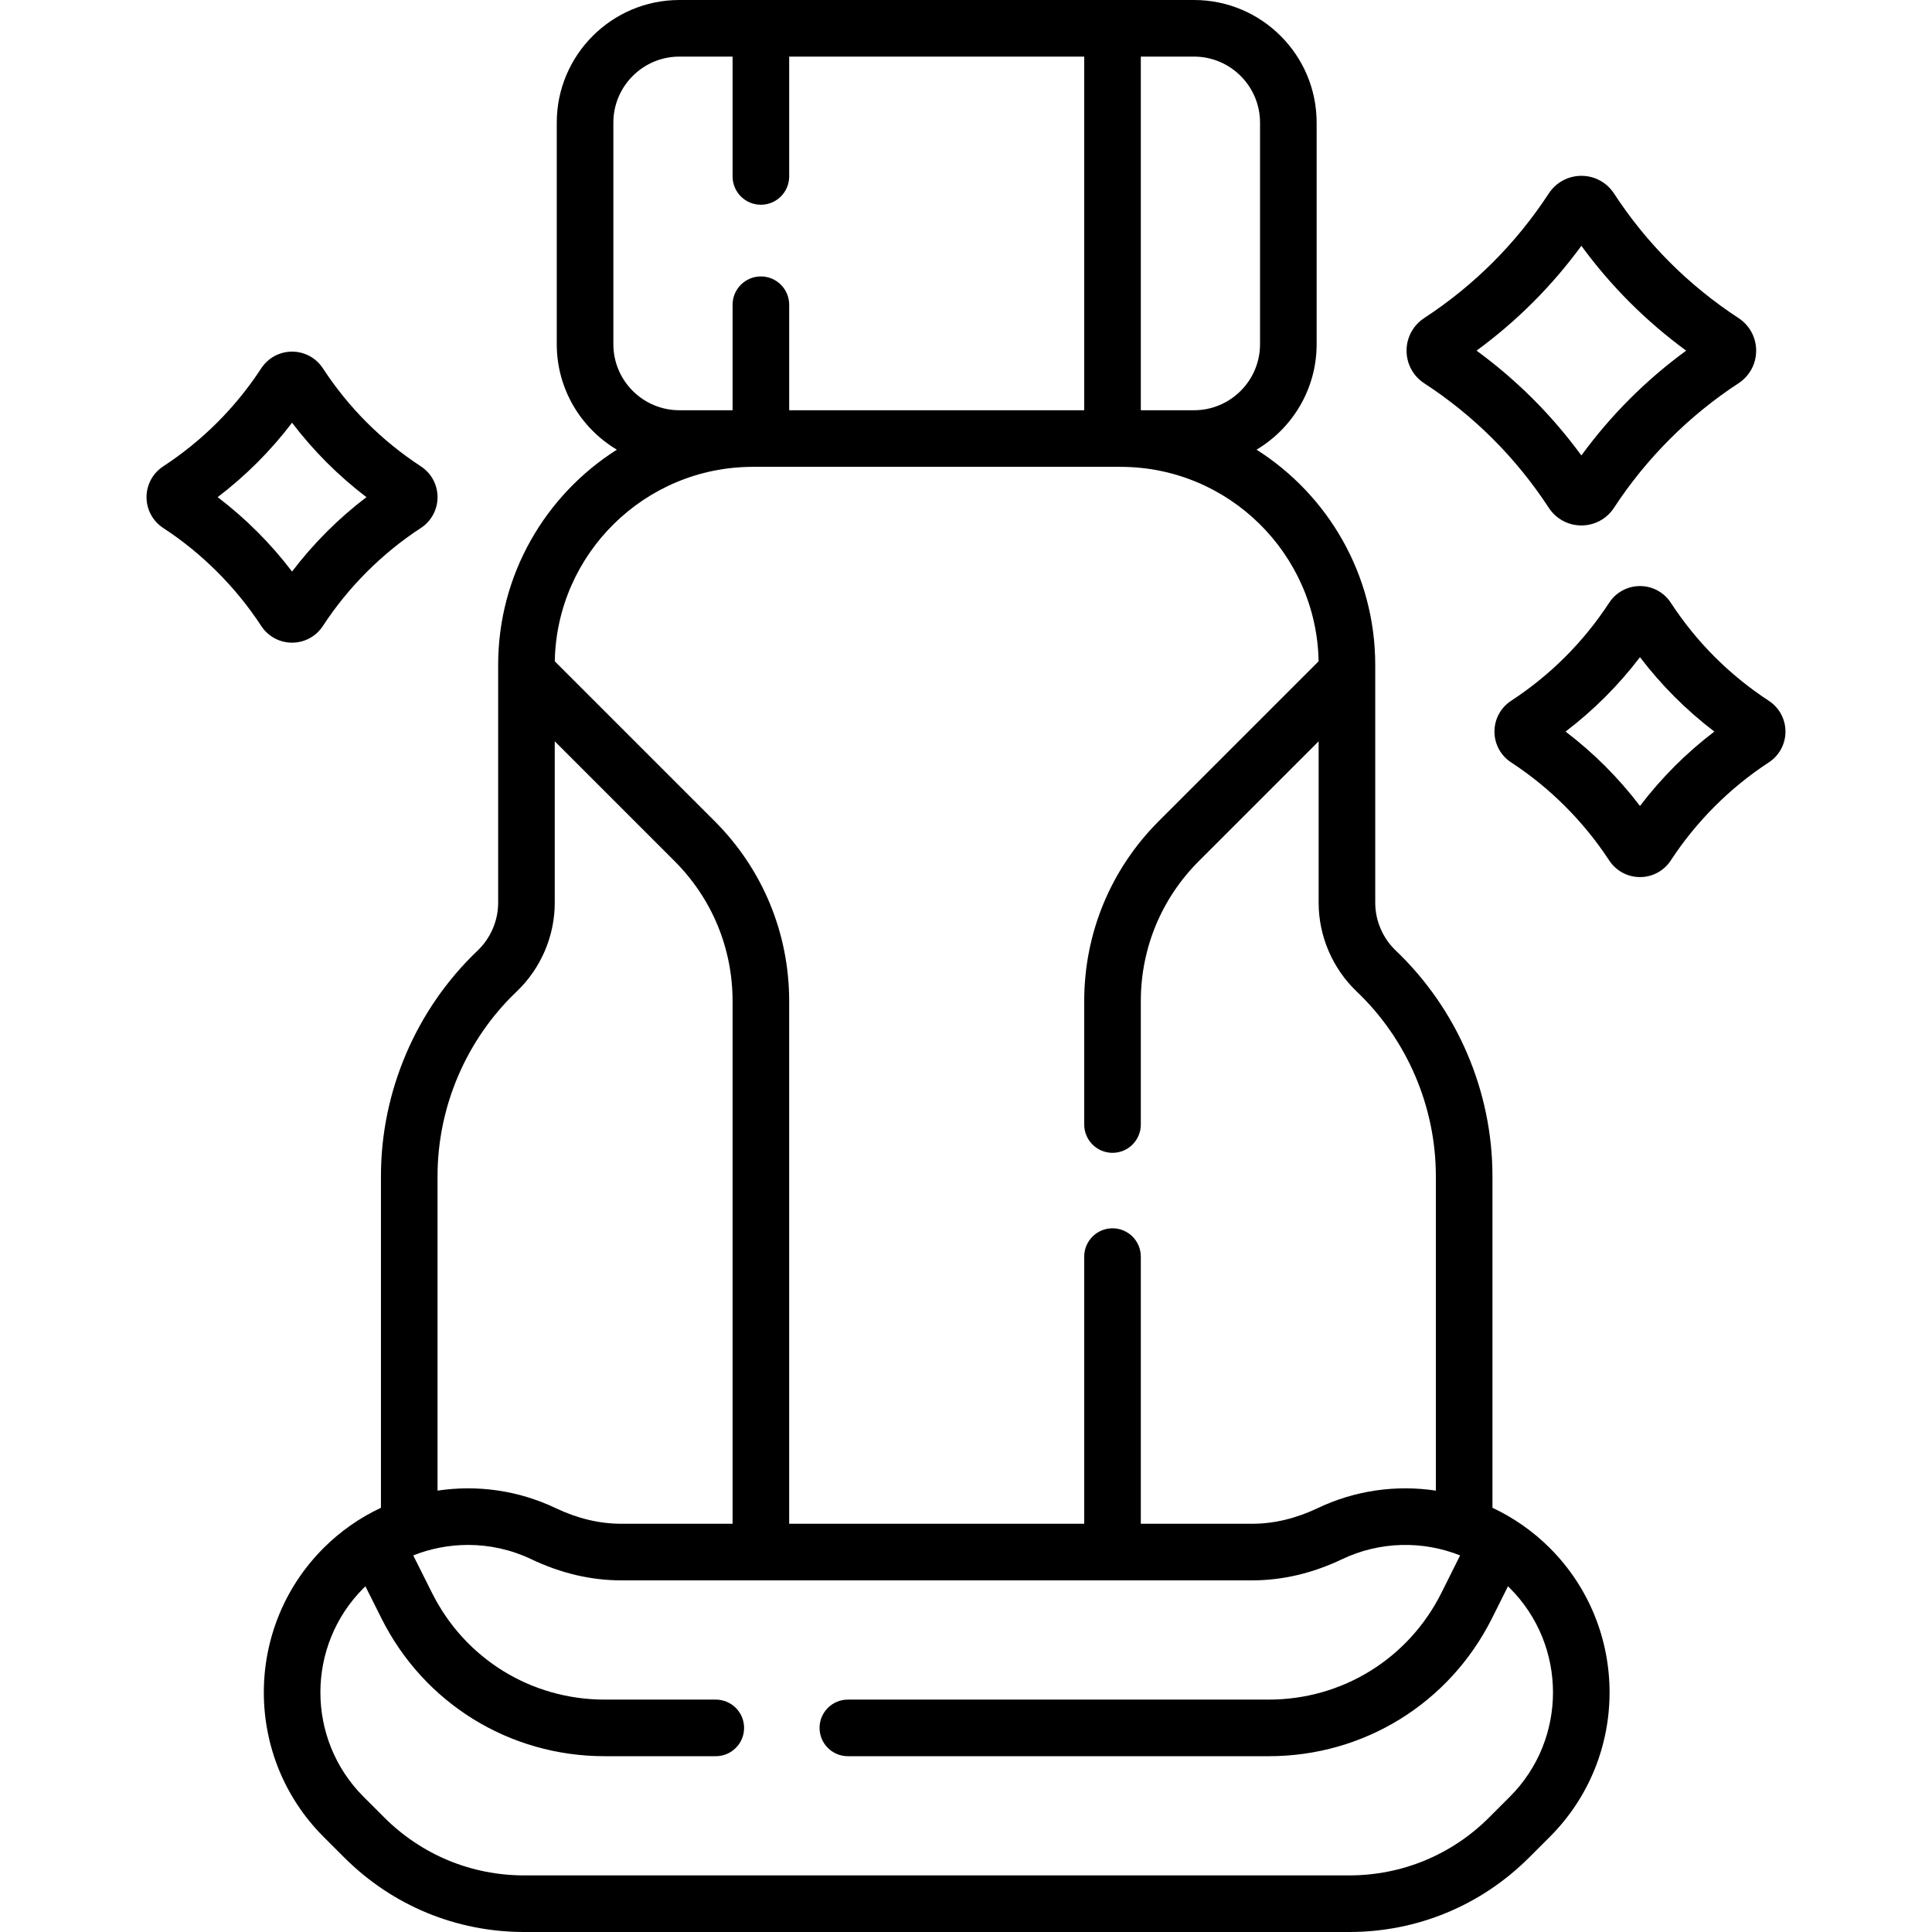
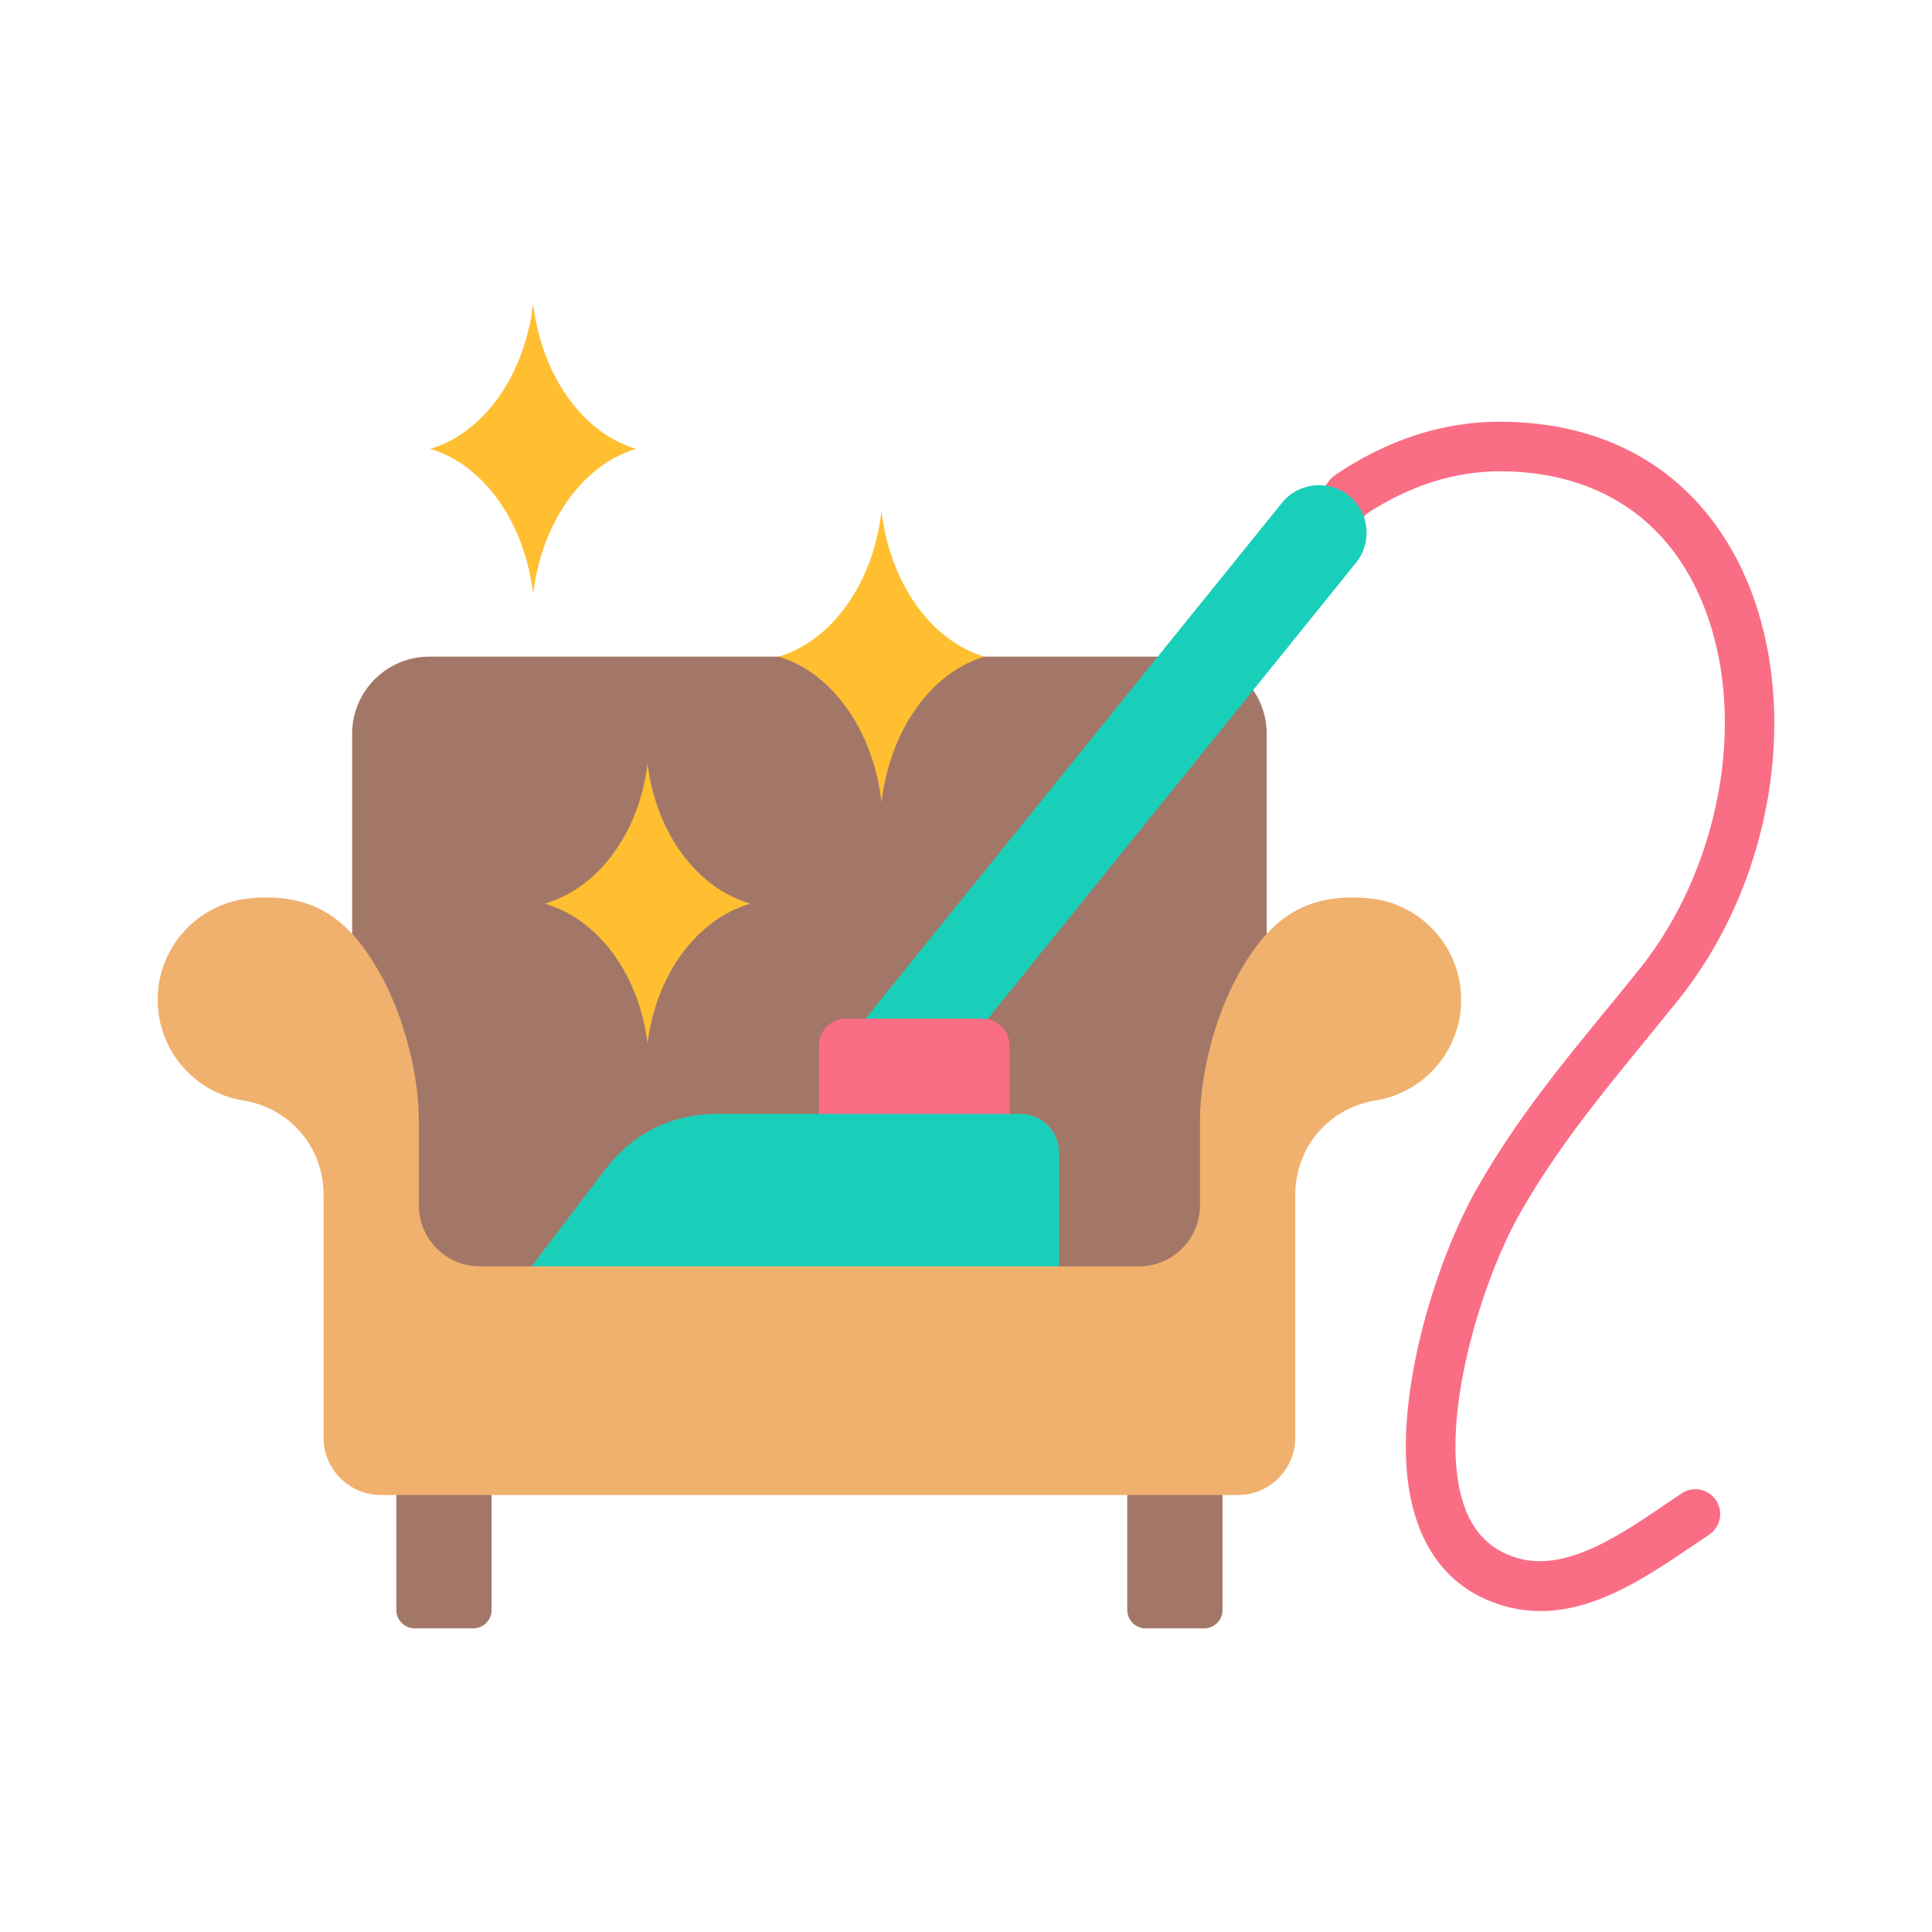
- <svg xmlns="http://www.w3.org/2000/svg" id="Capa_1" enable-background="new 0 0 512 512" viewBox="0 0 512 512">
-   <g>
-     <path d="m377.438 101.575c13.217 8.62 24.322 19.723 33.008 33 1.916 2.928 5.145 4.675 8.639 4.675h.003c3.495-.001 6.725-1.751 8.64-4.683 8.542-13.08 19.948-24.488 32.986-32.992v-.001c2.933-1.912 4.685-5.142 4.687-8.638.003-3.496-1.745-6.729-4.675-8.646-13.251-8.669-24.353-19.777-32.999-33.015-1.914-2.93-5.144-4.68-8.639-4.681h-.003c-3.494 0-6.723 1.748-8.639 4.675-8.666 13.246-19.776 24.356-33.021 33.022-2.929 1.917-4.677 5.149-4.674 8.646s1.754 6.725 4.687 8.638zm41.644-36.436c7.796 10.666 17.1 19.974 27.771 27.785-10.66 7.788-19.964 17.095-27.771 27.779-7.82-10.688-17.129-19.996-27.783-27.779 10.666-7.808 19.975-17.117 27.783-27.785z" />
-     <path d="m468.748 185.714c-10.427-6.821-19.162-15.561-25.964-25.977-1.81-2.77-4.862-4.424-8.167-4.425h-.003c-3.304 0-6.356 1.652-8.166 4.419-6.819 10.424-15.562 19.165-25.983 25.983-2.77 1.813-4.422 4.869-4.418 8.176s1.661 6.358 4.431 8.162c10.254 6.689 19.234 15.668 25.97 25.964 1.811 2.769 4.863 4.421 8.167 4.421h.003c3.305-.001 6.357-1.655 8.168-4.426 6.719-10.291 15.692-19.267 25.949-25.957 2.772-1.808 4.43-4.86 4.433-8.166s-1.649-6.361-4.42-8.174zm-34.137 27.877c-5.679-7.458-12.277-14.055-19.718-19.716 7.445-5.672 14.044-12.271 19.718-19.719 5.665 7.445 12.261 14.044 19.709 19.719-7.441 5.661-14.037 12.259-19.709 19.716z" />
-     <path d="m77.4 170.312h.003c3.305-.001 6.357-1.655 8.167-4.426 6.721-10.291 15.695-19.268 25.951-25.957 2.772-1.808 4.429-4.859 4.432-8.165s-1.648-6.362-4.419-8.176c-10.427-6.821-19.162-15.561-25.964-25.977-1.81-2.77-4.862-4.424-8.167-4.425h-.003c-3.304 0-6.356 1.652-8.166 4.419-6.819 10.424-15.562 19.165-25.983 25.983-2.77 1.812-4.421 4.868-4.418 8.174s1.66 6.358 4.431 8.164c10.254 6.689 19.234 15.668 25.97 25.964 1.81 2.77 4.863 4.422 8.166 4.422zm-19.72-38.562c7.445-5.672 14.044-12.271 19.718-19.719 5.665 7.445 12.262 14.045 19.709 19.719-7.44 5.661-14.036 12.259-19.709 19.716-5.68-7.458-12.278-14.056-19.718-19.716z" />
-     <path d="m410.734 410.261c-4.501-4.501-9.665-8.078-15.219-10.685v-87.906c0-22.475-9.334-44.251-25.606-59.745-3.468-3.303-5.456-7.926-5.456-12.686v-63.021c0-23.977-12.566-45.074-31.458-57.051 9.529-5.672 15.927-16.077 15.927-27.949v-58.718c0-17.92-14.579-32.5-32.5-32.5h-136.375c-17.921 0-32.5 14.58-32.5 32.5v58.719c0 11.872 6.398 22.277 15.927 27.949-18.892 11.977-31.458 33.074-31.458 57.051v63.021c0 4.76-1.988 9.383-5.455 12.685-16.273 15.495-25.607 37.271-25.607 59.746v87.906c-5.554 2.608-10.718 6.185-15.22 10.685-21.09 21.091-21.09 55.409 0 76.5l5.469 5.469c12.749 12.748 29.7 19.77 47.729 19.77h218.605c18.029 0 34.98-7.021 47.729-19.77l5.469-5.469c21.09-21.091 21.09-55.409-.001-76.501.001 0 .001 0 0 0zm-76.812-377.761v58.719c0 9.649-7.851 17.5-17.5 17.5h-14.094v-93.719h14.094c9.649 0 17.5 7.851 17.5 17.5zm-171.375 0c0-9.649 7.851-17.5 17.5-17.5h14.094v31.758c0 4.142 3.357 7.5 7.5 7.5s7.5-3.358 7.5-7.5v-31.758h78.188v93.719h-78.188v-27.961c0-4.143-3.357-7.5-7.5-7.5s-7.5 3.357-7.5 7.5v27.961h-14.094c-9.649 0-17.5-7.851-17.5-17.5zm36.969 91.219h97.438c28.623 0 51.971 23.025 52.491 51.527l-42.347 42.346c-12.748 12.749-19.77 29.7-19.77 47.729v32.69c0 4.143 3.357 7.5 7.5 7.5s7.5-3.357 7.5-7.5v-32.69c0-14.023 5.461-27.207 15.377-37.122l31.748-31.748v42.788c0 8.845 3.686 17.428 10.111 23.548 13.314 12.678 20.951 30.494 20.951 48.883v83.363c-10.442-1.573-21.353-.109-31.309 4.636-5.77 2.749-11.611 4.144-17.362 4.144h-29.517v-70.801c0-4.143-3.357-7.5-7.5-7.5s-7.5 3.357-7.5 7.5v70.801h-78.188v-138.492c0-18.029-7.021-34.98-19.77-47.729l-42.347-42.346c.523-28.501 23.871-51.527 52.494-51.527zm-83.563 187.951c0-18.389 7.637-36.205 20.951-48.884 6.426-6.119 10.111-14.702 10.111-23.547v-42.788l31.748 31.748c9.916 9.915 15.377 23.099 15.377 37.122v138.491h-29.517c-5.751 0-11.593-1.395-17.362-4.144-9.957-4.745-20.867-6.208-31.309-4.636v-83.362zm284.175 164.484-5.469 5.469c-9.915 9.916-23.098 15.377-37.122 15.377h-218.605c-14.023 0-27.207-5.461-37.122-15.377l-5.469-5.469c-15.243-15.242-15.242-40.044.001-55.286.164-.164.329-.325.495-.486l4.231 8.452c11.274 22.562 33.947 36.577 59.169 36.577h29.456c4.143 0 7.5-3.357 7.5-7.5s-3.357-7.5-7.5-7.5h-29.456c-19.502 0-37.033-10.837-45.754-28.287l-4.968-9.922c4.621-1.838 9.554-2.781 14.519-2.781 5.69 0 11.423 1.239 16.773 3.789 7.801 3.718 15.813 5.603 23.815 5.603h167.221c8.002 0 16.015-1.885 23.815-5.603 10.018-4.774 21.372-4.952 31.289-1.01l-4.959 9.926c-8.729 17.447-26.26 28.285-45.753 28.285h-111.542c-4.143 0-7.5 3.357-7.5 7.5s3.357 7.5 7.5 7.5h111.544c25.21 0 47.882-14.015 59.169-36.577l4.224-8.454c.167.161.333.324.498.488 15.24 15.243 15.242 40.045 0 55.286z" />
+ <svg xmlns="http://www.w3.org/2000/svg" id="Layer_1" enable-background="new 0 0 500 500" viewBox="0 0 500 500">
+   <g clip-rule="evenodd" fill-rule="evenodd">
+     <g fill="#a37767">
+       <path d="m111.048 169.939h196.862c10.951 0 19.912 8.96 19.912 19.912v137.691c0 10.952-8.96 19.912-19.912 19.912h-196.862c-10.952 0-19.912-8.96-19.912-19.912v-137.691c0-10.952 8.96-19.912 19.912-19.912z" />
+       <path d="m107.312 362.246h15.17c2.608 0 4.742 2.134 4.742 4.742v49.687c0 2.609-2.134 4.742-4.742 4.742h-15.17c-2.609 0-4.743-2.134-4.743-4.742v-49.687c0-2.608 2.134-4.742 4.743-4.742z" />
+       <path d="m296.477 362.246h15.17c2.608 0 4.742 2.134 4.742 4.742v49.687c0 2.609-2.134 4.742-4.742 4.742h-15.17c-2.609 0-4.742-2.134-4.742-4.742v-49.687c-.001-2.608 2.133-4.742 4.742-4.742z" />
+     </g>
+     <path d="m111.327 116.167c13.78 4.044 24.467 18.956 26.653 37.587 2.187-18.631 12.874-33.542 26.654-37.587-13.78-4.044-24.467-18.955-26.654-37.585-2.187 18.63-12.874 33.54-26.653 37.585z" fill="#ffbf31" />
+     <path d="m201.492 169.938c13.78 4.051 24.467 18.984 26.653 37.644 2.187-18.659 12.874-33.593 26.654-37.644-13.78-4.05-24.467-18.983-26.654-37.642-2.187 18.658-12.873 33.591-26.653 37.642z" fill="#ffbf31" />
+     <path d="m140.941 233.867c13.78 3.897 24.467 18.261 26.653 36.209 2.187-17.948 12.874-32.313 26.654-36.209-13.78-3.896-24.467-18.26-26.654-36.207-2.188 17.947-12.874 32.311-26.653 36.207z" fill="#ffbf31" />
+     <path d="m345.304 144.175c-2.111 2.847-6.13 3.443-8.977 1.332s-3.443-6.13-1.333-8.977l8.954-12.071c.446-.602.978-1.103 1.565-1.499l-.007-.01c13.368-9.009 27.81-13.99 43.593-13.802 76.298.908 88.561 95.591 45.264 149.624-14.807 18.479-29.082 34.407-40.802 54.888-9.332 16.308-18.843 46.688-16.542 67.299 1.289 11.546 6.009 19.797 16.469 22.469 13.72 3.504 29.422-8.775 41.733-16.953 2.958-1.958 6.943-1.147 8.901 1.81s1.147 6.943-1.81 8.901c-14.809 9.837-32.453 23.704-51.992 18.713-16.099-4.112-24.205-16.781-26.075-33.533-2.621-23.476 7.475-56.436 18.152-75.094 12.477-21.804 27.312-38.268 41.959-56.547 20.273-25.301 28.348-64.071 16.609-93.816-8.679-21.991-26.738-34.637-52.016-34.938-6.093-.072-12.161.832-18.202 2.746-5.777 1.83-11.505 4.593-17.182 8.317z" fill="#fa6e85" />
+     <path d="m349.104 128.282c5.276 4.259 6.107 12.06 1.848 17.335l-109.962 136.201-19.183-15.488 109.962-136.2c4.259-5.275 12.059-6.107 17.335-1.848z" fill="#19cfba" />
+     <path d="m218.908 263.627h35.382c3.83 0 6.964 3.133 6.964 6.964v25.52c0 3.83-3.134 6.964-6.964 6.964h-35.382c-3.83 0-6.964-3.133-6.964-6.964v-25.52c.001-3.83 3.134-6.964 6.964-6.964z" fill="#fa6e85" />
+     <path d="m185.656 288.282h78.43c5.5 0 10 4.5 10 10v44.241c-49.261 0-98.521 0-147.782 0l30.309-39.843c7.131-9.374 17.266-14.398 29.043-14.398z" fill="#19cfba" />
+     <path d="m310.564 311.948v-21.964c0-11.08 3.459-26.672 10.511-38.875 7.893-13.659 17.054-20.022 32.964-18.658 13.508 1.159 24.11 12.49 24.11 26.298 0 13.143-9.606 24.043-22.18 26.061-12.05 1.934-20.75 12.141-20.75 24.345v62.953c0 8.136-6.657 14.793-14.793 14.793h-221.894c-8.136 0-14.793-6.657-14.793-14.793 0-20.984 0-41.969 0-62.953 0-12.204-8.7-22.411-20.75-24.345-12.574-2.018-22.18-12.918-22.18-26.061 0-13.808 10.602-25.14 24.11-26.298 15.91-1.364 25.072 4.998 32.964 18.658 7.052 12.204 10.511 27.795 10.511 38.875v21.964c0 8.692 7.089 15.782 15.782 15.782h170.606c8.692 0 15.782-7.09 15.782-15.782z" fill="#f0b16e" />
  </g>
-   <g />
-   <g />
-   <g />
-   <g />
-   <g />
-   <g />
-   <g />
-   <g />
-   <g />
-   <g />
-   <g />
-   <g />
-   <g />
-   <g />
-   <g />
</svg>
